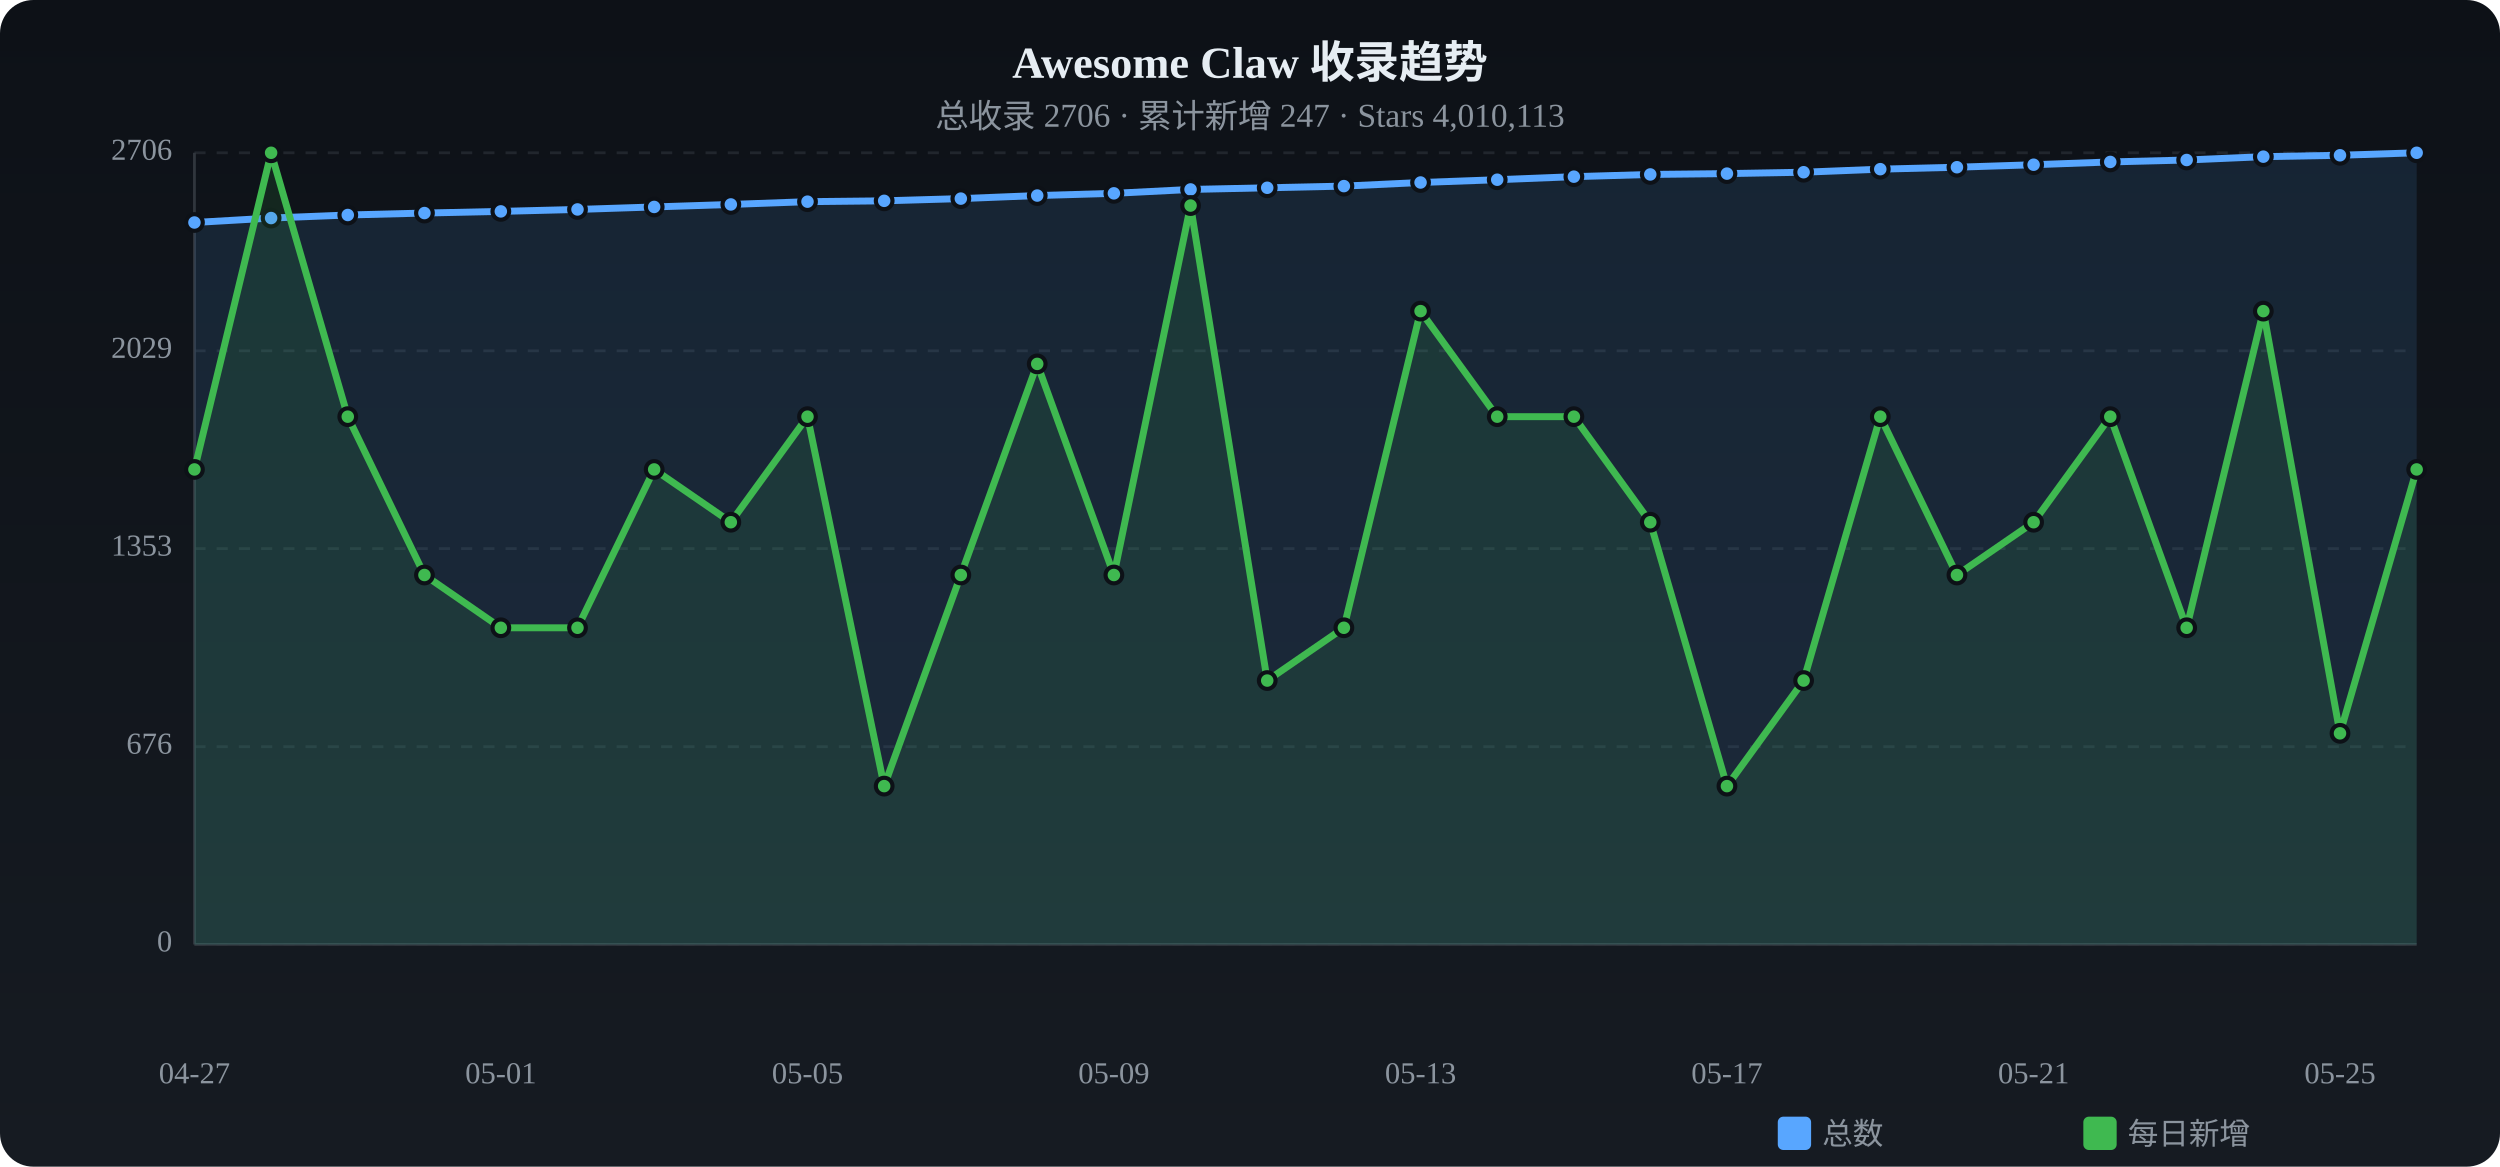
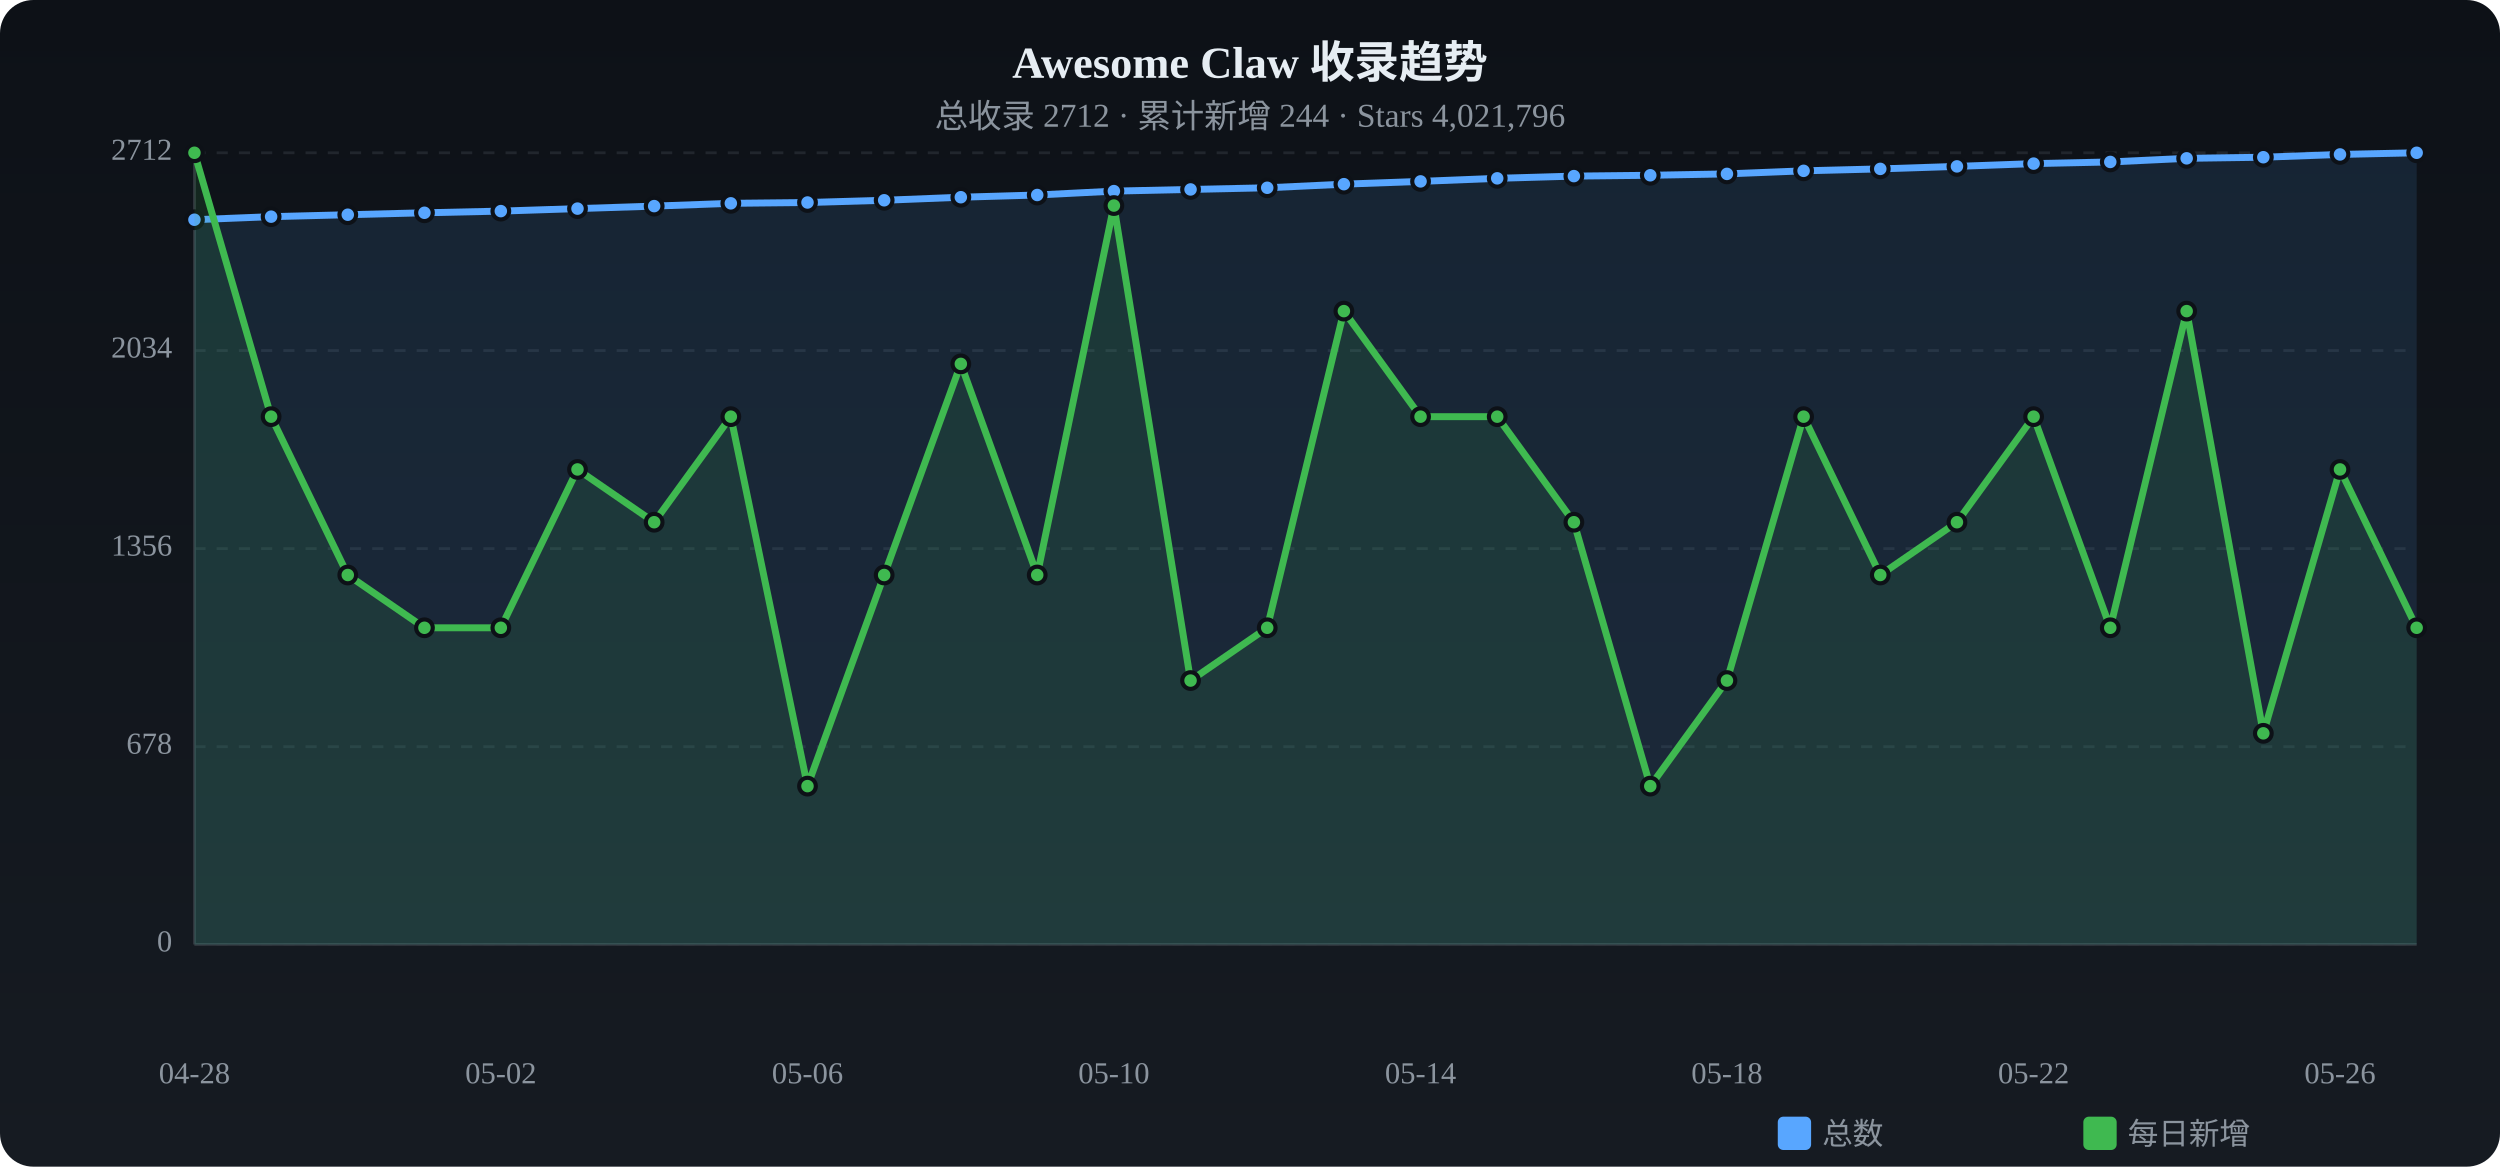
<svg xmlns="http://www.w3.org/2000/svg" viewBox="0 0 900 420" width="900" height="420">
  <defs>
    <linearGradient id="tbg" x1="0%" y1="0%" x2="0%" y2="100%">
      <stop offset="0%" stop-color="#0d1117" />
      <stop offset="100%" stop-color="#161b22" />
    </linearGradient>
  </defs>
  <rect width="900" height="420" rx="12" fill="url(#tbg)" />
  <text x="450.0" y="28" text-anchor="middle" fill="#e6edf3" font-size="16" font-weight="bold">Awesome Claw 收录趋势</text>
-   <text x="450.0" y="46" text-anchor="middle" fill="#8b949e" font-size="12">总收录 2706 · 累计新增 247 · Stars 4,010,113</text>
+   <text x="450.0" y="46" text-anchor="middle" fill="#8b949e" font-size="12">总收录 2712 · 累计新增 244 · Stars 4,021,796</text>
  <text x="62" y="340.0" text-anchor="end" fill="#8b949e" font-size="11" dominant-baseline="middle">0</text>
  <line x1="70" y1="340.0" x2="870" y2="340.0" stroke="#21262d" stroke-dasharray="4 4" />
-   <text x="62" y="268.8" text-anchor="end" fill="#8b949e" font-size="11" dominant-baseline="middle">676</text>
+   <text x="62" y="268.8" text-anchor="end" fill="#8b949e" font-size="11" dominant-baseline="middle">678</text>
  <line x1="70" y1="268.8" x2="870" y2="268.8" stroke="#21262d" stroke-dasharray="4 4" />
-   <text x="62" y="197.5" text-anchor="end" fill="#8b949e" font-size="11" dominant-baseline="middle">1353</text>
+   <text x="62" y="197.5" text-anchor="end" fill="#8b949e" font-size="11" dominant-baseline="middle">1356</text>
  <line x1="70" y1="197.5" x2="870" y2="197.5" stroke="#21262d" stroke-dasharray="4 4" />
-   <text x="62" y="126.3" text-anchor="end" fill="#8b949e" font-size="11" dominant-baseline="middle">2029</text>
-   <line x1="70" y1="126.3" x2="870" y2="126.3" stroke="#21262d" stroke-dasharray="4 4" />
-   <text x="62" y="55.0" text-anchor="end" fill="#8b949e" font-size="11" dominant-baseline="middle">2706</text>
+   <text x="62" y="126.2" text-anchor="end" fill="#8b949e" font-size="11" dominant-baseline="middle">2034</text>
+   <line x1="70" y1="126.2" x2="870" y2="126.2" stroke="#21262d" stroke-dasharray="4 4" />
+   <text x="62" y="55.0" text-anchor="end" fill="#8b949e" font-size="11" dominant-baseline="middle">2712</text>
  <line x1="70" y1="55.0" x2="870" y2="55.0" stroke="#21262d" stroke-dasharray="4 4" />
  <line x1="70" y1="55" x2="70" y2="340" stroke="#30363d" />
  <line x1="70" y1="340" x2="870" y2="340" stroke="#30363d" />
-   <path d="M70.0,80.1 L97.6,78.5 L125.2,77.4 L152.8,76.7 L180.3,76.1 L207.9,75.4 L235.5,74.5 L263.1,73.6 L290.7,72.6 L318.3,72.3 L345.9,71.5 L373.4,70.4 L401.0,69.6 L428.6,68.2 L456.2,67.6 L483.8,67.0 L511.4,65.7 L539.0,64.7 L566.6,63.6 L594.1,62.8 L621.7,62.5 L649.3,62.0 L676.9,60.9 L704.5,60.2 L732.1,59.3 L759.7,58.3 L787.2,57.6 L814.8,56.4 L842.4,55.9 L870.0,55.0 L870.0,340 L70.0,340 Z" fill="#58a6ff" opacity="0.12" />
-   <polyline points="70.0,80.1 97.6,78.5 125.2,77.4 152.8,76.7 180.3,76.1 207.9,75.4 235.5,74.5 263.1,73.6 290.7,72.6 318.3,72.3 345.9,71.5 373.4,70.4 401.0,69.6 428.6,68.2 456.2,67.6 483.8,67.0 511.4,65.7 539.0,64.7 566.6,63.6 594.1,62.8 621.7,62.5 649.3,62.0 676.9,60.9 704.5,60.2 732.1,59.3 759.7,58.3 787.2,57.6 814.8,56.4 842.4,55.9 870.0,55.0" fill="none" stroke="#58a6ff" stroke-width="2.5" stroke-linecap="round" stroke-linejoin="round" />
-   <circle cx="70.0" cy="80.1" r="3" fill="#58a6ff" stroke="#0d1117" stroke-width="1.5" />
-   <circle cx="97.6" cy="78.5" r="3" fill="#58a6ff" stroke="#0d1117" stroke-width="1.5" />
-   <circle cx="125.2" cy="77.4" r="3" fill="#58a6ff" stroke="#0d1117" stroke-width="1.5" />
-   <circle cx="152.8" cy="76.7" r="3" fill="#58a6ff" stroke="#0d1117" stroke-width="1.5" />
-   <circle cx="180.3" cy="76.1" r="3" fill="#58a6ff" stroke="#0d1117" stroke-width="1.5" />
-   <circle cx="207.9" cy="75.4" r="3" fill="#58a6ff" stroke="#0d1117" stroke-width="1.5" />
-   <circle cx="235.5" cy="74.5" r="3" fill="#58a6ff" stroke="#0d1117" stroke-width="1.5" />
-   <circle cx="263.1" cy="73.6" r="3" fill="#58a6ff" stroke="#0d1117" stroke-width="1.5" />
-   <circle cx="290.7" cy="72.6" r="3" fill="#58a6ff" stroke="#0d1117" stroke-width="1.5" />
-   <circle cx="318.3" cy="72.3" r="3" fill="#58a6ff" stroke="#0d1117" stroke-width="1.5" />
-   <circle cx="345.9" cy="71.5" r="3" fill="#58a6ff" stroke="#0d1117" stroke-width="1.5" />
-   <circle cx="373.4" cy="70.4" r="3" fill="#58a6ff" stroke="#0d1117" stroke-width="1.5" />
-   <circle cx="401.0" cy="69.6" r="3" fill="#58a6ff" stroke="#0d1117" stroke-width="1.5" />
+   <path d="M70.0,79.1 L97.6,78.0 L125.2,77.3 L152.8,76.6 L180.3,76.0 L207.9,75.1 L235.5,74.2 L263.1,73.2 L290.7,72.9 L318.3,72.1 L345.9,71.0 L373.4,70.2 L401.0,68.8 L428.6,68.2 L456.2,67.6 L483.8,66.3 L511.4,65.3 L539.0,64.2 L566.6,63.4 L594.1,63.1 L621.7,62.6 L649.3,61.5 L676.9,60.8 L704.5,59.9 L732.1,58.9 L759.7,58.3 L787.2,57.0 L814.8,56.6 L842.4,55.6 L870.0,55.0 L870.0,340 L70.0,340 Z" fill="#58a6ff" opacity="0.12" />
+   <polyline points="70.0,79.1 97.6,78.0 125.2,77.3 152.8,76.6 180.3,76.0 207.9,75.1 235.5,74.2 263.1,73.2 290.7,72.9 318.3,72.1 345.9,71.0 373.4,70.2 401.0,68.8 428.6,68.2 456.2,67.6 483.8,66.3 511.4,65.3 539.0,64.2 566.6,63.4 594.1,63.1 621.7,62.6 649.3,61.5 676.9,60.8 704.5,59.9 732.1,58.9 759.7,58.3 787.2,57.0 814.8,56.6 842.4,55.6 870.0,55.0" fill="none" stroke="#58a6ff" stroke-width="2.5" stroke-linecap="round" stroke-linejoin="round" />
+   <circle cx="70.0" cy="79.1" r="3" fill="#58a6ff" stroke="#0d1117" stroke-width="1.5" />
+   <circle cx="97.6" cy="78.0" r="3" fill="#58a6ff" stroke="#0d1117" stroke-width="1.5" />
+   <circle cx="125.2" cy="77.3" r="3" fill="#58a6ff" stroke="#0d1117" stroke-width="1.5" />
+   <circle cx="152.8" cy="76.6" r="3" fill="#58a6ff" stroke="#0d1117" stroke-width="1.5" />
+   <circle cx="180.3" cy="76.0" r="3" fill="#58a6ff" stroke="#0d1117" stroke-width="1.5" />
+   <circle cx="207.9" cy="75.1" r="3" fill="#58a6ff" stroke="#0d1117" stroke-width="1.5" />
+   <circle cx="235.5" cy="74.2" r="3" fill="#58a6ff" stroke="#0d1117" stroke-width="1.5" />
+   <circle cx="263.1" cy="73.2" r="3" fill="#58a6ff" stroke="#0d1117" stroke-width="1.5" />
+   <circle cx="290.7" cy="72.9" r="3" fill="#58a6ff" stroke="#0d1117" stroke-width="1.5" />
+   <circle cx="318.3" cy="72.1" r="3" fill="#58a6ff" stroke="#0d1117" stroke-width="1.5" />
+   <circle cx="345.9" cy="71.0" r="3" fill="#58a6ff" stroke="#0d1117" stroke-width="1.5" />
+   <circle cx="373.4" cy="70.2" r="3" fill="#58a6ff" stroke="#0d1117" stroke-width="1.5" />
+   <circle cx="401.0" cy="68.8" r="3" fill="#58a6ff" stroke="#0d1117" stroke-width="1.5" />
  <circle cx="428.6" cy="68.2" r="3" fill="#58a6ff" stroke="#0d1117" stroke-width="1.5" />
  <circle cx="456.2" cy="67.6" r="3" fill="#58a6ff" stroke="#0d1117" stroke-width="1.5" />
-   <circle cx="483.8" cy="67.0" r="3" fill="#58a6ff" stroke="#0d1117" stroke-width="1.5" />
-   <circle cx="511.4" cy="65.7" r="3" fill="#58a6ff" stroke="#0d1117" stroke-width="1.5" />
-   <circle cx="539.0" cy="64.7" r="3" fill="#58a6ff" stroke="#0d1117" stroke-width="1.5" />
-   <circle cx="566.6" cy="63.6" r="3" fill="#58a6ff" stroke="#0d1117" stroke-width="1.5" />
-   <circle cx="594.1" cy="62.8" r="3" fill="#58a6ff" stroke="#0d1117" stroke-width="1.5" />
-   <circle cx="621.7" cy="62.5" r="3" fill="#58a6ff" stroke="#0d1117" stroke-width="1.5" />
-   <circle cx="649.3" cy="62.0" r="3" fill="#58a6ff" stroke="#0d1117" stroke-width="1.5" />
-   <circle cx="676.9" cy="60.9" r="3" fill="#58a6ff" stroke="#0d1117" stroke-width="1.5" />
-   <circle cx="704.5" cy="60.2" r="3" fill="#58a6ff" stroke="#0d1117" stroke-width="1.5" />
-   <circle cx="732.1" cy="59.3" r="3" fill="#58a6ff" stroke="#0d1117" stroke-width="1.5" />
+   <circle cx="483.8" cy="66.3" r="3" fill="#58a6ff" stroke="#0d1117" stroke-width="1.5" />
+   <circle cx="511.4" cy="65.3" r="3" fill="#58a6ff" stroke="#0d1117" stroke-width="1.5" />
+   <circle cx="539.0" cy="64.2" r="3" fill="#58a6ff" stroke="#0d1117" stroke-width="1.5" />
+   <circle cx="566.6" cy="63.4" r="3" fill="#58a6ff" stroke="#0d1117" stroke-width="1.5" />
+   <circle cx="594.1" cy="63.1" r="3" fill="#58a6ff" stroke="#0d1117" stroke-width="1.5" />
+   <circle cx="621.7" cy="62.6" r="3" fill="#58a6ff" stroke="#0d1117" stroke-width="1.5" />
+   <circle cx="649.3" cy="61.5" r="3" fill="#58a6ff" stroke="#0d1117" stroke-width="1.5" />
+   <circle cx="676.9" cy="60.8" r="3" fill="#58a6ff" stroke="#0d1117" stroke-width="1.5" />
+   <circle cx="704.5" cy="59.9" r="3" fill="#58a6ff" stroke="#0d1117" stroke-width="1.5" />
+   <circle cx="732.1" cy="58.9" r="3" fill="#58a6ff" stroke="#0d1117" stroke-width="1.5" />
  <circle cx="759.7" cy="58.3" r="3" fill="#58a6ff" stroke="#0d1117" stroke-width="1.5" />
-   <circle cx="787.2" cy="57.6" r="3" fill="#58a6ff" stroke="#0d1117" stroke-width="1.5" />
-   <circle cx="814.8" cy="56.4" r="3" fill="#58a6ff" stroke="#0d1117" stroke-width="1.5" />
-   <circle cx="842.4" cy="55.9" r="3" fill="#58a6ff" stroke="#0d1117" stroke-width="1.5" />
+   <circle cx="787.2" cy="57.0" r="3" fill="#58a6ff" stroke="#0d1117" stroke-width="1.5" />
+   <circle cx="814.8" cy="56.6" r="3" fill="#58a6ff" stroke="#0d1117" stroke-width="1.5" />
+   <circle cx="842.4" cy="55.6" r="3" fill="#58a6ff" stroke="#0d1117" stroke-width="1.5" />
  <circle cx="870.0" cy="55.0" r="3" fill="#58a6ff" stroke="#0d1117" stroke-width="1.5" />
-   <path d="M70.0,169.0 L97.6,55.0 L125.2,150.0 L152.8,207.0 L180.3,226.0 L207.9,226.0 L235.5,169.0 L263.1,188.0 L290.7,150.0 L318.3,283.0 L345.9,207.0 L373.4,131.0 L401.0,207.0 L428.6,74.0 L456.2,245.0 L483.8,226.0 L511.4,112.0 L539.0,150.0 L566.6,150.0 L594.1,188.0 L621.7,283.0 L649.3,245.0 L676.9,150.0 L704.5,207.0 L732.1,188.0 L759.7,150.0 L787.2,226.0 L814.8,112.0 L842.4,264.0 L870.0,169.0 L870.0,340 L70.0,340 Z" fill="#3fb950" opacity="0.12" />
-   <polyline points="70.0,169.0 97.6,55.0 125.2,150.0 152.8,207.0 180.3,226.0 207.9,226.0 235.5,169.0 263.1,188.0 290.7,150.0 318.3,283.0 345.9,207.0 373.4,131.0 401.0,207.0 428.6,74.0 456.2,245.0 483.8,226.0 511.4,112.0 539.0,150.0 566.6,150.0 594.1,188.0 621.7,283.0 649.3,245.0 676.9,150.0 704.5,207.0 732.1,188.0 759.7,150.0 787.2,226.0 814.8,112.0 842.4,264.0 870.0,169.0" fill="none" stroke="#3fb950" stroke-width="2.5" stroke-linecap="round" stroke-linejoin="round" />
-   <circle cx="70.0" cy="169.0" r="3" fill="#3fb950" stroke="#0d1117" stroke-width="1.5" />
-   <circle cx="97.6" cy="55.0" r="3" fill="#3fb950" stroke="#0d1117" stroke-width="1.5" />
-   <circle cx="125.2" cy="150.0" r="3" fill="#3fb950" stroke="#0d1117" stroke-width="1.5" />
-   <circle cx="152.8" cy="207.0" r="3" fill="#3fb950" stroke="#0d1117" stroke-width="1.5" />
+   <path d="M70.0,55.0 L97.6,150.0 L125.2,207.0 L152.8,226.0 L180.3,226.0 L207.9,169.0 L235.5,188.0 L263.1,150.0 L290.7,283.0 L318.3,207.0 L345.9,131.0 L373.4,207.0 L401.0,74.0 L428.6,245.0 L456.2,226.0 L483.8,112.0 L511.4,150.0 L539.0,150.0 L566.6,188.0 L594.1,283.0 L621.7,245.0 L649.3,150.0 L676.9,207.0 L704.5,188.0 L732.1,150.0 L759.7,226.0 L787.2,112.0 L814.8,264.0 L842.4,169.0 L870.0,226.0 L870.0,340 L70.0,340 Z" fill="#3fb950" opacity="0.12" />
+   <polyline points="70.0,55.0 97.6,150.0 125.2,207.0 152.8,226.0 180.3,226.0 207.9,169.0 235.5,188.0 263.1,150.0 290.7,283.0 318.3,207.0 345.9,131.0 373.4,207.0 401.0,74.0 428.6,245.0 456.2,226.0 483.8,112.0 511.4,150.0 539.0,150.0 566.6,188.0 594.1,283.0 621.7,245.0 649.3,150.0 676.9,207.0 704.5,188.0 732.1,150.0 759.7,226.0 787.2,112.0 814.8,264.0 842.4,169.0 870.0,226.0" fill="none" stroke="#3fb950" stroke-width="2.5" stroke-linecap="round" stroke-linejoin="round" />
+   <circle cx="70.0" cy="55.0" r="3" fill="#3fb950" stroke="#0d1117" stroke-width="1.5" />
+   <circle cx="97.6" cy="150.0" r="3" fill="#3fb950" stroke="#0d1117" stroke-width="1.5" />
+   <circle cx="125.2" cy="207.0" r="3" fill="#3fb950" stroke="#0d1117" stroke-width="1.5" />
+   <circle cx="152.8" cy="226.0" r="3" fill="#3fb950" stroke="#0d1117" stroke-width="1.5" />
  <circle cx="180.3" cy="226.0" r="3" fill="#3fb950" stroke="#0d1117" stroke-width="1.5" />
-   <circle cx="207.9" cy="226.0" r="3" fill="#3fb950" stroke="#0d1117" stroke-width="1.5" />
-   <circle cx="235.5" cy="169.0" r="3" fill="#3fb950" stroke="#0d1117" stroke-width="1.5" />
-   <circle cx="263.1" cy="188.0" r="3" fill="#3fb950" stroke="#0d1117" stroke-width="1.5" />
-   <circle cx="290.7" cy="150.0" r="3" fill="#3fb950" stroke="#0d1117" stroke-width="1.5" />
-   <circle cx="318.3" cy="283.0" r="3" fill="#3fb950" stroke="#0d1117" stroke-width="1.5" />
-   <circle cx="345.9" cy="207.0" r="3" fill="#3fb950" stroke="#0d1117" stroke-width="1.5" />
-   <circle cx="373.4" cy="131.0" r="3" fill="#3fb950" stroke="#0d1117" stroke-width="1.5" />
-   <circle cx="401.0" cy="207.0" r="3" fill="#3fb950" stroke="#0d1117" stroke-width="1.5" />
-   <circle cx="428.6" cy="74.0" r="3" fill="#3fb950" stroke="#0d1117" stroke-width="1.5" />
-   <circle cx="456.2" cy="245.0" r="3" fill="#3fb950" stroke="#0d1117" stroke-width="1.5" />
-   <circle cx="483.8" cy="226.0" r="3" fill="#3fb950" stroke="#0d1117" stroke-width="1.5" />
-   <circle cx="511.4" cy="112.0" r="3" fill="#3fb950" stroke="#0d1117" stroke-width="1.5" />
+   <circle cx="207.9" cy="169.0" r="3" fill="#3fb950" stroke="#0d1117" stroke-width="1.5" />
+   <circle cx="235.5" cy="188.0" r="3" fill="#3fb950" stroke="#0d1117" stroke-width="1.5" />
+   <circle cx="263.1" cy="150.0" r="3" fill="#3fb950" stroke="#0d1117" stroke-width="1.5" />
+   <circle cx="290.7" cy="283.0" r="3" fill="#3fb950" stroke="#0d1117" stroke-width="1.5" />
+   <circle cx="318.3" cy="207.0" r="3" fill="#3fb950" stroke="#0d1117" stroke-width="1.5" />
+   <circle cx="345.9" cy="131.0" r="3" fill="#3fb950" stroke="#0d1117" stroke-width="1.5" />
+   <circle cx="373.4" cy="207.0" r="3" fill="#3fb950" stroke="#0d1117" stroke-width="1.5" />
+   <circle cx="401.0" cy="74.0" r="3" fill="#3fb950" stroke="#0d1117" stroke-width="1.5" />
+   <circle cx="428.6" cy="245.0" r="3" fill="#3fb950" stroke="#0d1117" stroke-width="1.5" />
+   <circle cx="456.2" cy="226.0" r="3" fill="#3fb950" stroke="#0d1117" stroke-width="1.5" />
+   <circle cx="483.8" cy="112.0" r="3" fill="#3fb950" stroke="#0d1117" stroke-width="1.5" />
+   <circle cx="511.4" cy="150.0" r="3" fill="#3fb950" stroke="#0d1117" stroke-width="1.5" />
  <circle cx="539.0" cy="150.0" r="3" fill="#3fb950" stroke="#0d1117" stroke-width="1.5" />
-   <circle cx="566.6" cy="150.0" r="3" fill="#3fb950" stroke="#0d1117" stroke-width="1.5" />
-   <circle cx="594.1" cy="188.0" r="3" fill="#3fb950" stroke="#0d1117" stroke-width="1.5" />
-   <circle cx="621.7" cy="283.0" r="3" fill="#3fb950" stroke="#0d1117" stroke-width="1.5" />
-   <circle cx="649.3" cy="245.0" r="3" fill="#3fb950" stroke="#0d1117" stroke-width="1.5" />
-   <circle cx="676.9" cy="150.0" r="3" fill="#3fb950" stroke="#0d1117" stroke-width="1.5" />
-   <circle cx="704.5" cy="207.0" r="3" fill="#3fb950" stroke="#0d1117" stroke-width="1.5" />
-   <circle cx="732.1" cy="188.0" r="3" fill="#3fb950" stroke="#0d1117" stroke-width="1.5" />
-   <circle cx="759.7" cy="150.0" r="3" fill="#3fb950" stroke="#0d1117" stroke-width="1.5" />
-   <circle cx="787.2" cy="226.0" r="3" fill="#3fb950" stroke="#0d1117" stroke-width="1.5" />
-   <circle cx="814.8" cy="112.0" r="3" fill="#3fb950" stroke="#0d1117" stroke-width="1.5" />
-   <circle cx="842.4" cy="264.0" r="3" fill="#3fb950" stroke="#0d1117" stroke-width="1.5" />
-   <circle cx="870.0" cy="169.0" r="3" fill="#3fb950" stroke="#0d1117" stroke-width="1.5" />
-   <text x="70.0" y="390" text-anchor="middle" fill="#8b949e" font-size="11">04-27</text>
-   <text x="180.3" y="390" text-anchor="middle" fill="#8b949e" font-size="11">05-01</text>
-   <text x="290.7" y="390" text-anchor="middle" fill="#8b949e" font-size="11">05-05</text>
-   <text x="401.0" y="390" text-anchor="middle" fill="#8b949e" font-size="11">05-09</text>
-   <text x="511.4" y="390" text-anchor="middle" fill="#8b949e" font-size="11">05-13</text>
-   <text x="621.7" y="390" text-anchor="middle" fill="#8b949e" font-size="11">05-17</text>
-   <text x="732.1" y="390" text-anchor="middle" fill="#8b949e" font-size="11">05-21</text>
-   <text x="842.4" y="390" text-anchor="middle" fill="#8b949e" font-size="11">05-25</text>
+   <circle cx="566.6" cy="188.0" r="3" fill="#3fb950" stroke="#0d1117" stroke-width="1.5" />
+   <circle cx="594.1" cy="283.0" r="3" fill="#3fb950" stroke="#0d1117" stroke-width="1.5" />
+   <circle cx="621.7" cy="245.0" r="3" fill="#3fb950" stroke="#0d1117" stroke-width="1.5" />
+   <circle cx="649.3" cy="150.0" r="3" fill="#3fb950" stroke="#0d1117" stroke-width="1.5" />
+   <circle cx="676.9" cy="207.0" r="3" fill="#3fb950" stroke="#0d1117" stroke-width="1.5" />
+   <circle cx="704.5" cy="188.0" r="3" fill="#3fb950" stroke="#0d1117" stroke-width="1.5" />
+   <circle cx="732.1" cy="150.0" r="3" fill="#3fb950" stroke="#0d1117" stroke-width="1.5" />
+   <circle cx="759.7" cy="226.0" r="3" fill="#3fb950" stroke="#0d1117" stroke-width="1.5" />
+   <circle cx="787.2" cy="112.0" r="3" fill="#3fb950" stroke="#0d1117" stroke-width="1.5" />
+   <circle cx="814.8" cy="264.0" r="3" fill="#3fb950" stroke="#0d1117" stroke-width="1.5" />
+   <circle cx="842.4" cy="169.0" r="3" fill="#3fb950" stroke="#0d1117" stroke-width="1.5" />
+   <circle cx="870.0" cy="226.0" r="3" fill="#3fb950" stroke="#0d1117" stroke-width="1.5" />
+   <text x="70.0" y="390" text-anchor="middle" fill="#8b949e" font-size="11">04-28</text>
+   <text x="180.3" y="390" text-anchor="middle" fill="#8b949e" font-size="11">05-02</text>
+   <text x="290.7" y="390" text-anchor="middle" fill="#8b949e" font-size="11">05-06</text>
+   <text x="401.0" y="390" text-anchor="middle" fill="#8b949e" font-size="11">05-10</text>
+   <text x="511.4" y="390" text-anchor="middle" fill="#8b949e" font-size="11">05-14</text>
+   <text x="621.7" y="390" text-anchor="middle" fill="#8b949e" font-size="11">05-18</text>
+   <text x="732.1" y="390" text-anchor="middle" fill="#8b949e" font-size="11">05-22</text>
+   <text x="842.4" y="390" text-anchor="middle" fill="#8b949e" font-size="11">05-26</text>
  <rect x="640" y="402" width="12" height="12" rx="2" fill="#58a6ff" />
  <text x="656" y="412" fill="#8b949e" font-size="11">总数</text>
  <rect x="750" y="402" width="12" height="12" rx="2" fill="#3fb950" />
  <text x="766" y="412" fill="#8b949e" font-size="11">每日新增</text>
</svg>
